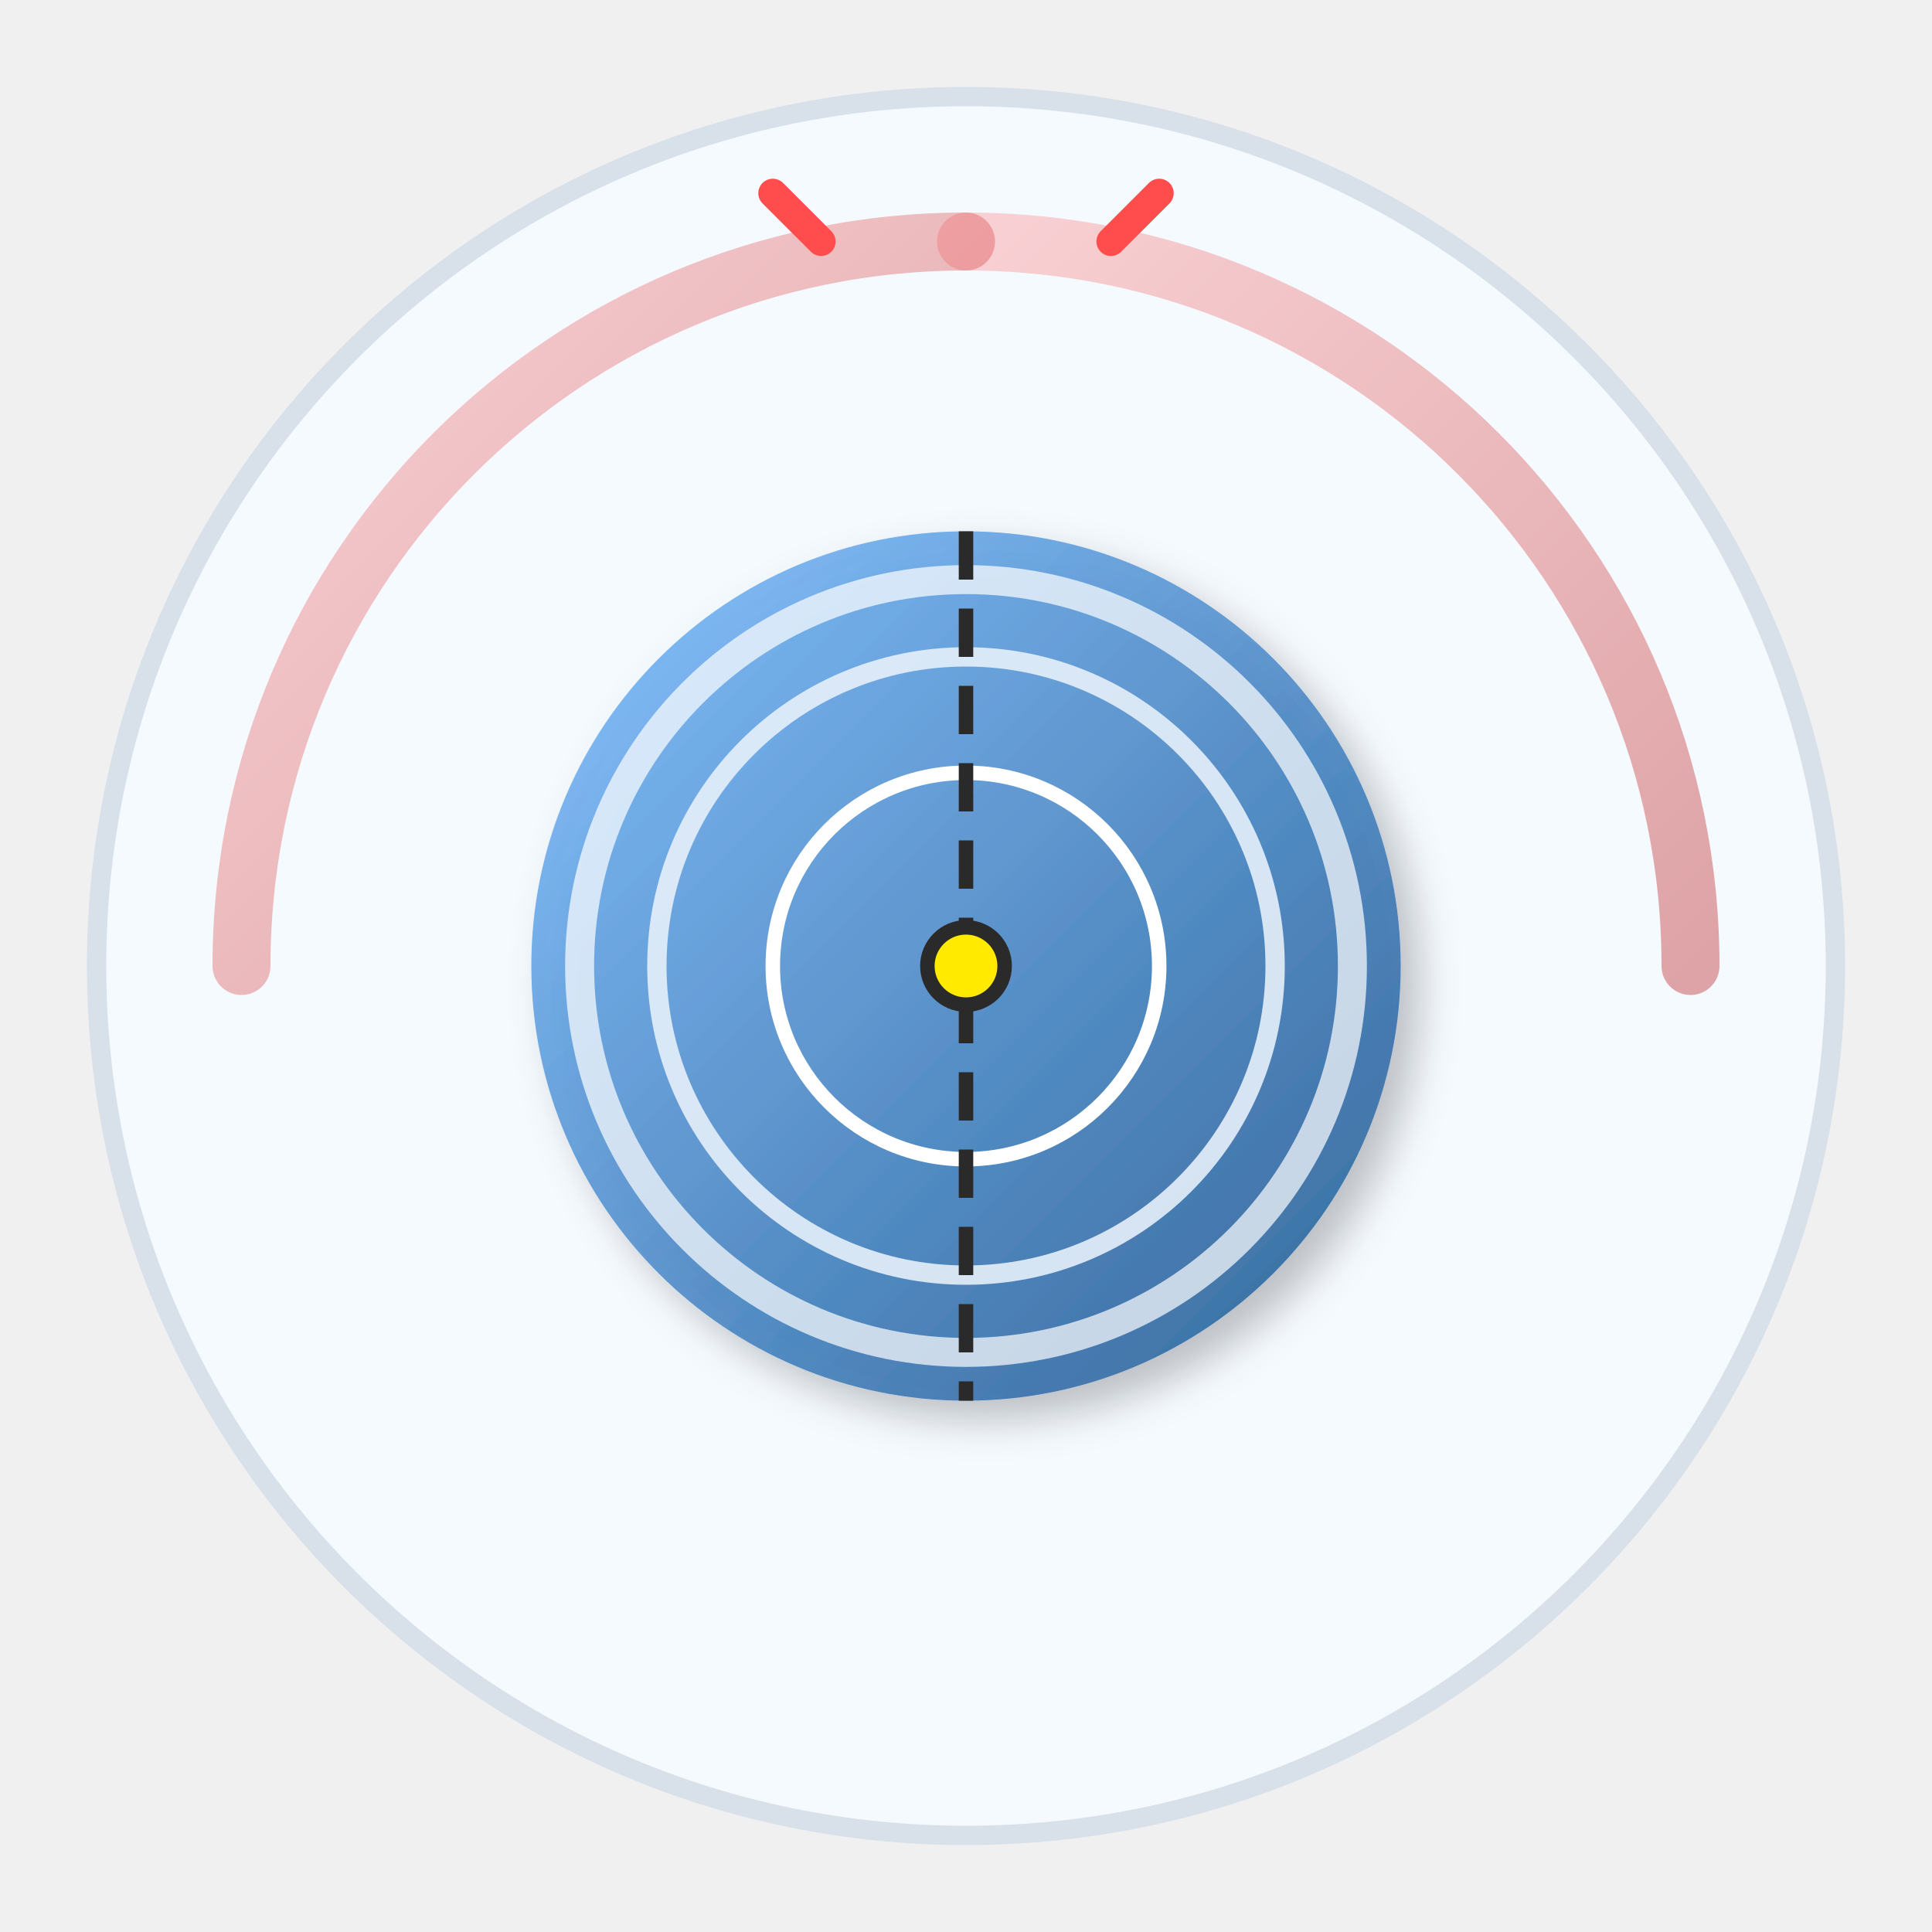
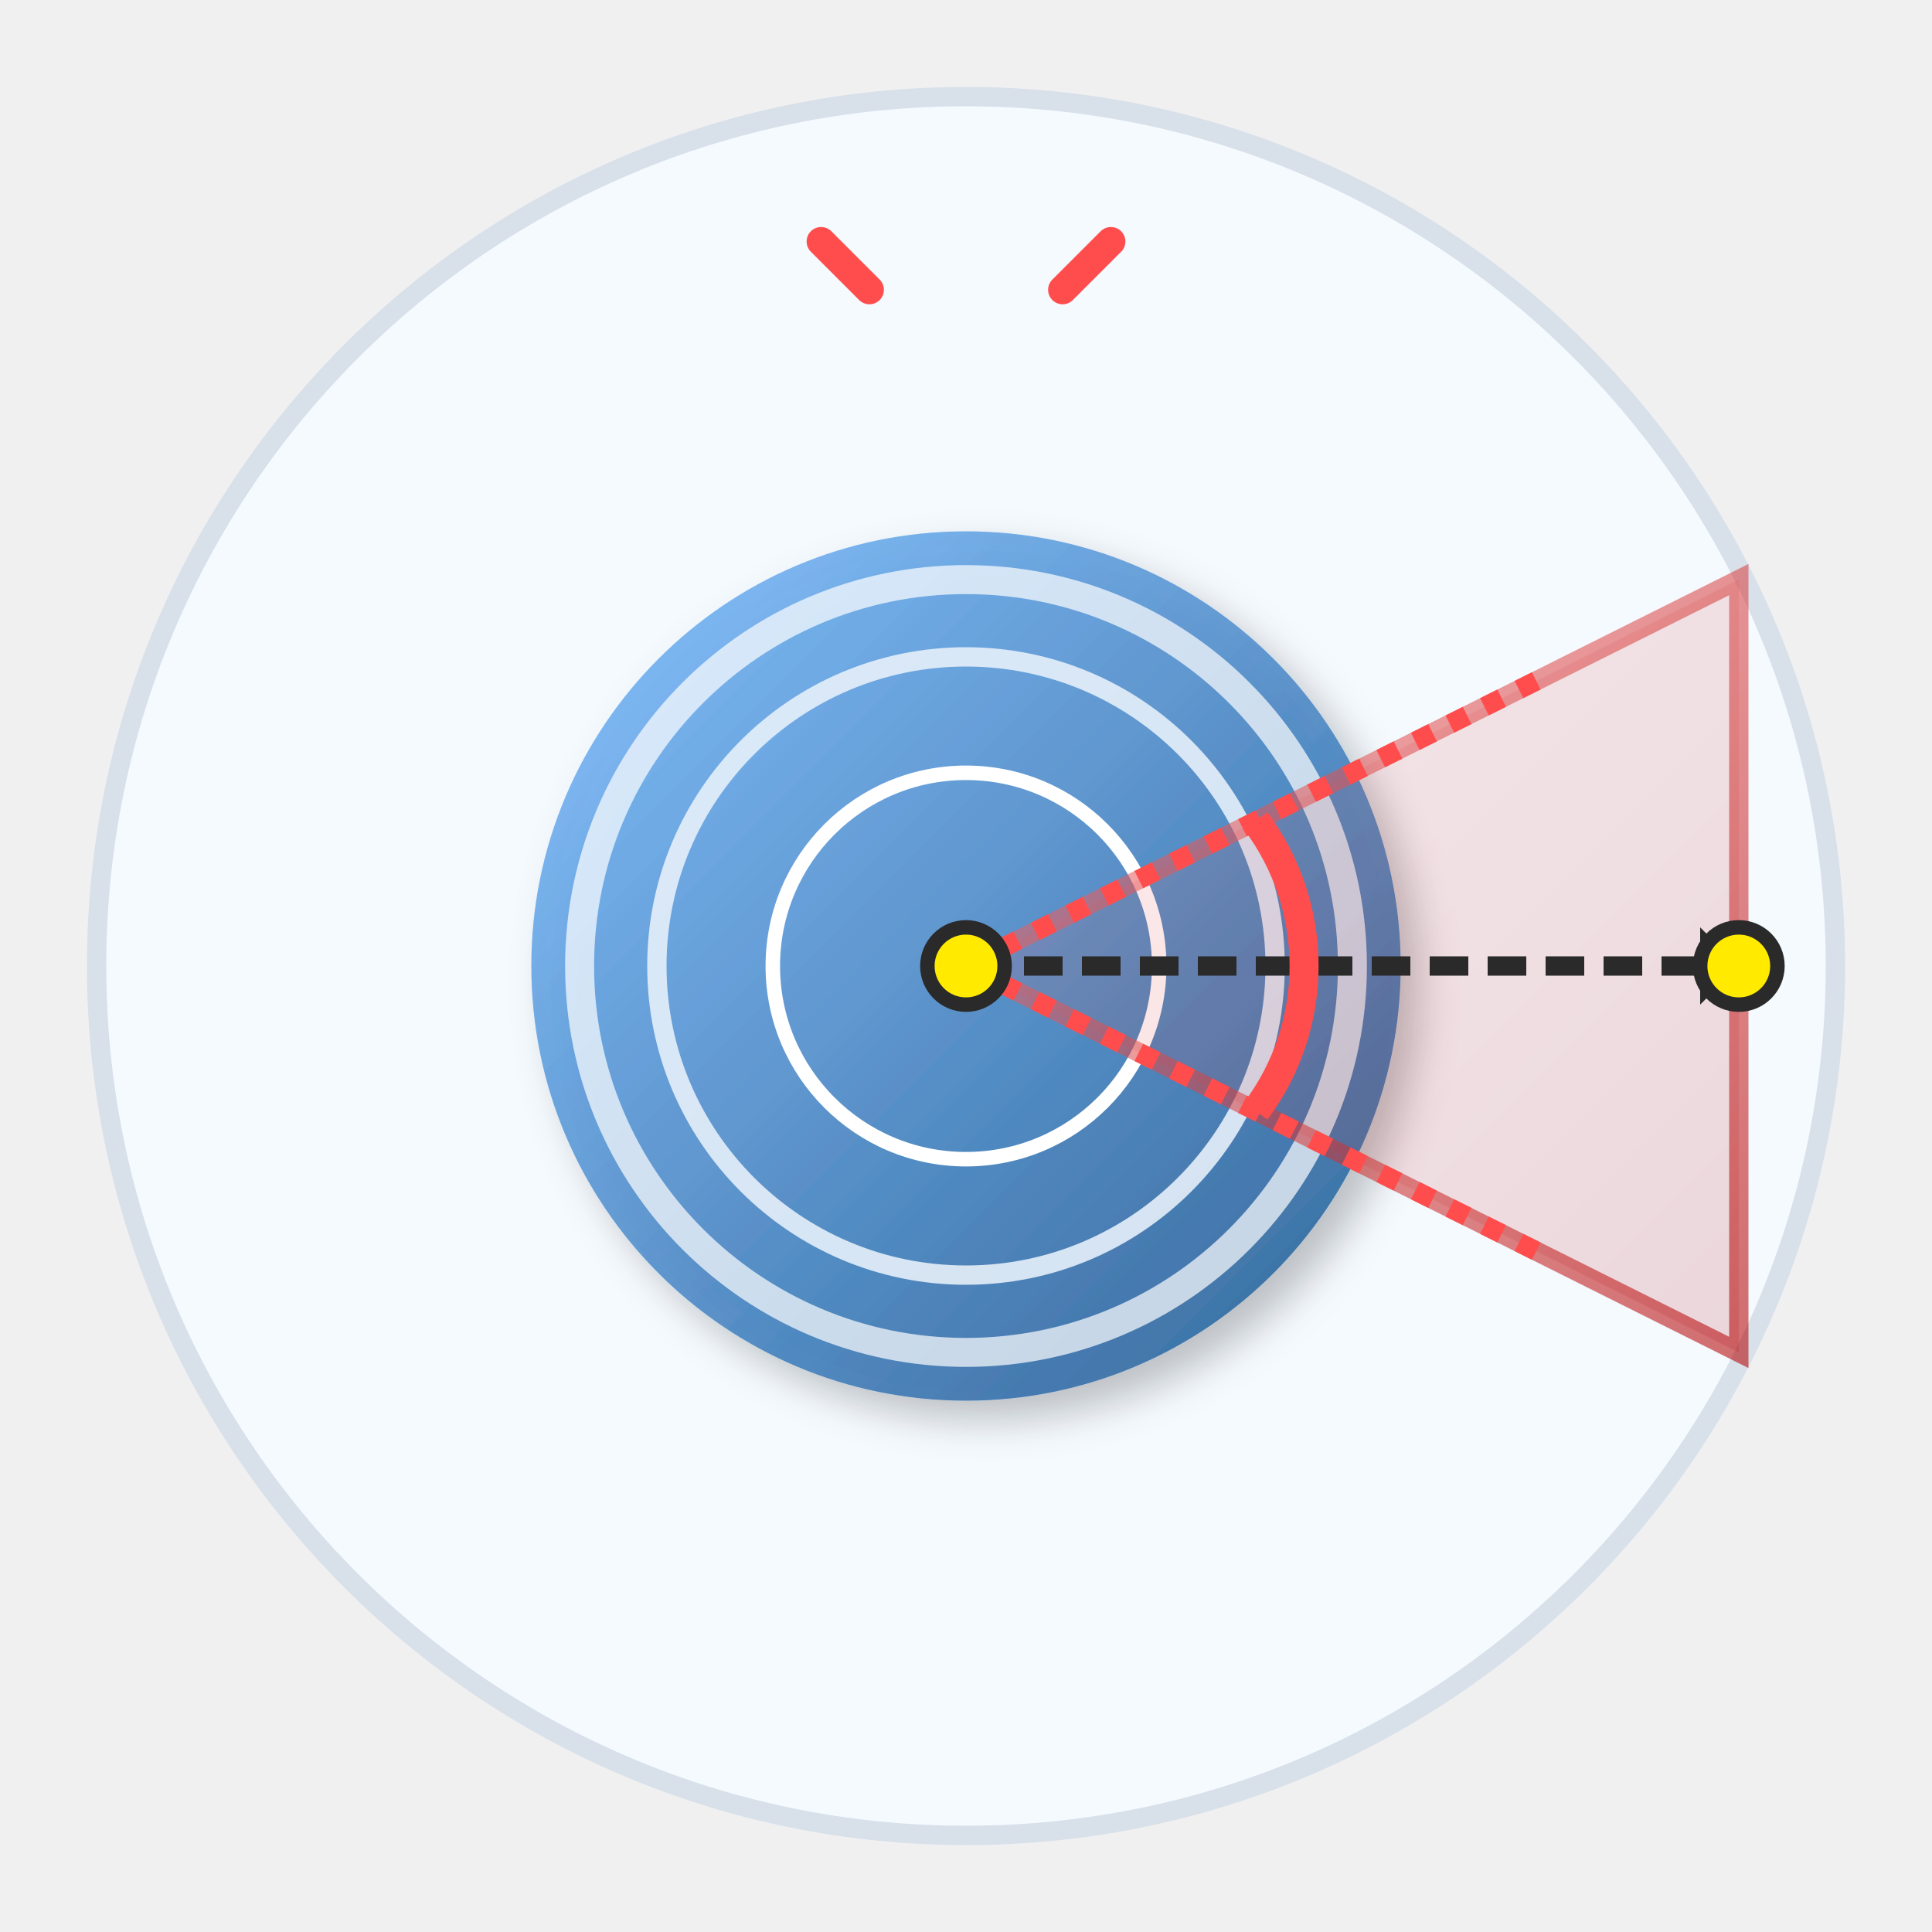
<svg xmlns="http://www.w3.org/2000/svg" width="200" height="200" viewBox="0 0 200 200">
  <defs>
    <linearGradient id="lensGrad" x1="0%" y1="0%" x2="100%" y2="100%">
      <stop offset="0%" stop-color="#66B2FF" stop-opacity="0.9" />
      <stop offset="100%" stop-color="#004080" stop-opacity="0.9" />
    </linearGradient>
    <linearGradient id="fovGrad" x1="0%" y1="0%" x2="100%" y2="100%">
      <stop offset="0%" stop-color="#FF8080" stop-opacity="0.7" />
      <stop offset="100%" stop-color="#B30000" stop-opacity="0.7" />
    </linearGradient>
    <filter id="lensShadow" x="-50%" y="-50%" width="200%" height="200%">
      <feGaussianBlur in="SourceAlpha" stdDeviation="2" />
      <feOffset dx="2" dy="2" result="offsetblur" />
      <feComponentTransfer>
        <feFuncA type="linear" slope="0.3" />
      </feComponentTransfer>
      <feMerge>
        <feMergeNode />
        <feMergeNode in="SourceGraphic" />
      </feMerge>
    </filter>
  </defs>
  <circle cx="100" cy="100" r="90" fill="#F5FAFF" stroke="#D8E0EA" stroke-width="2" />
  <circle cx="100" cy="100" r="45" fill="url(#lensGrad)" filter="url(#lensShadow)" opacity="0.85" />
  <circle cx="100" cy="100" r="40" fill="none" stroke="#FFFFFF" stroke-width="3" opacity="0.7" />
  <circle cx="100" cy="100" r="32" fill="none" stroke="#E6F0FA" stroke-width="2" opacity="0.9" />
  <circle cx="100" cy="100" r="20" fill="none" stroke="#FFFFFF" stroke-width="1.5" />
-   <path d="M 100 25 A 75 75 0 0 1 175 100" fill="none" stroke="url(#fovGrad)" stroke-width="6" stroke-linecap="round" opacity="0.5" />
-   <path d="M 100 25 A 75 75 0 0 0 25 100" fill="none" stroke="url(#fovGrad)" stroke-width="6" stroke-linecap="round" opacity="0.5" />
-   <line x1="100" y1="55" x2="100" y2="145" stroke="#2A2A2A" stroke-width="1.5" stroke-dasharray="5,3" />
+   <path d="M 100 100 L 180 60 L 180 140 Z" fill="url(#fovGrad)" fill-opacity="0.2" stroke="url(#fovGrad)" stroke-width="2" stroke-opacity="0.8" />
+   <line x1="100" y1="100" x2="180" y2="100" stroke="#2A2A2A" stroke-width="2" stroke-dasharray="4,2" />
+   <polygon points="180,100 176,96 176,104" fill="#2A2A2A" />
+   <path d="M 100 100 L 160 70" stroke="#FF4D4D" stroke-width="2" stroke-dasharray="2,2" />
+   <path d="M 100 100 L 160 130" stroke="#FF4D4D" stroke-width="2" stroke-dasharray="2,2" />
+   <path d="M 130 85 A 25 25 0 0 1 130 115" fill="none" stroke="#FF4D4D" stroke-width="3" />
  <circle cx="100" cy="100" r="4" fill="#FFEA00" stroke="#2A2A2A" stroke-width="1.5" />
-   <line x1="80" y1="20" x2="85" y2="25" stroke="#FF4D4D" stroke-width="3" stroke-linecap="round" />
-   <line x1="120" y1="20" x2="115" y2="25" stroke="#FF4D4D" stroke-width="3" stroke-linecap="round" />
+   <circle cx="180" cy="100" r="4" fill="#FFEA00" stroke="#2A2A2A" stroke-width="1.5" />
+   <line x1="85" y1="25" x2="90" y2="30" stroke="#FF4D4D" stroke-width="3" stroke-linecap="round" />
+   <line x1="115" y1="25" x2="110" y2="30" stroke="#FF4D4D" stroke-width="3" stroke-linecap="round" />
</svg>
